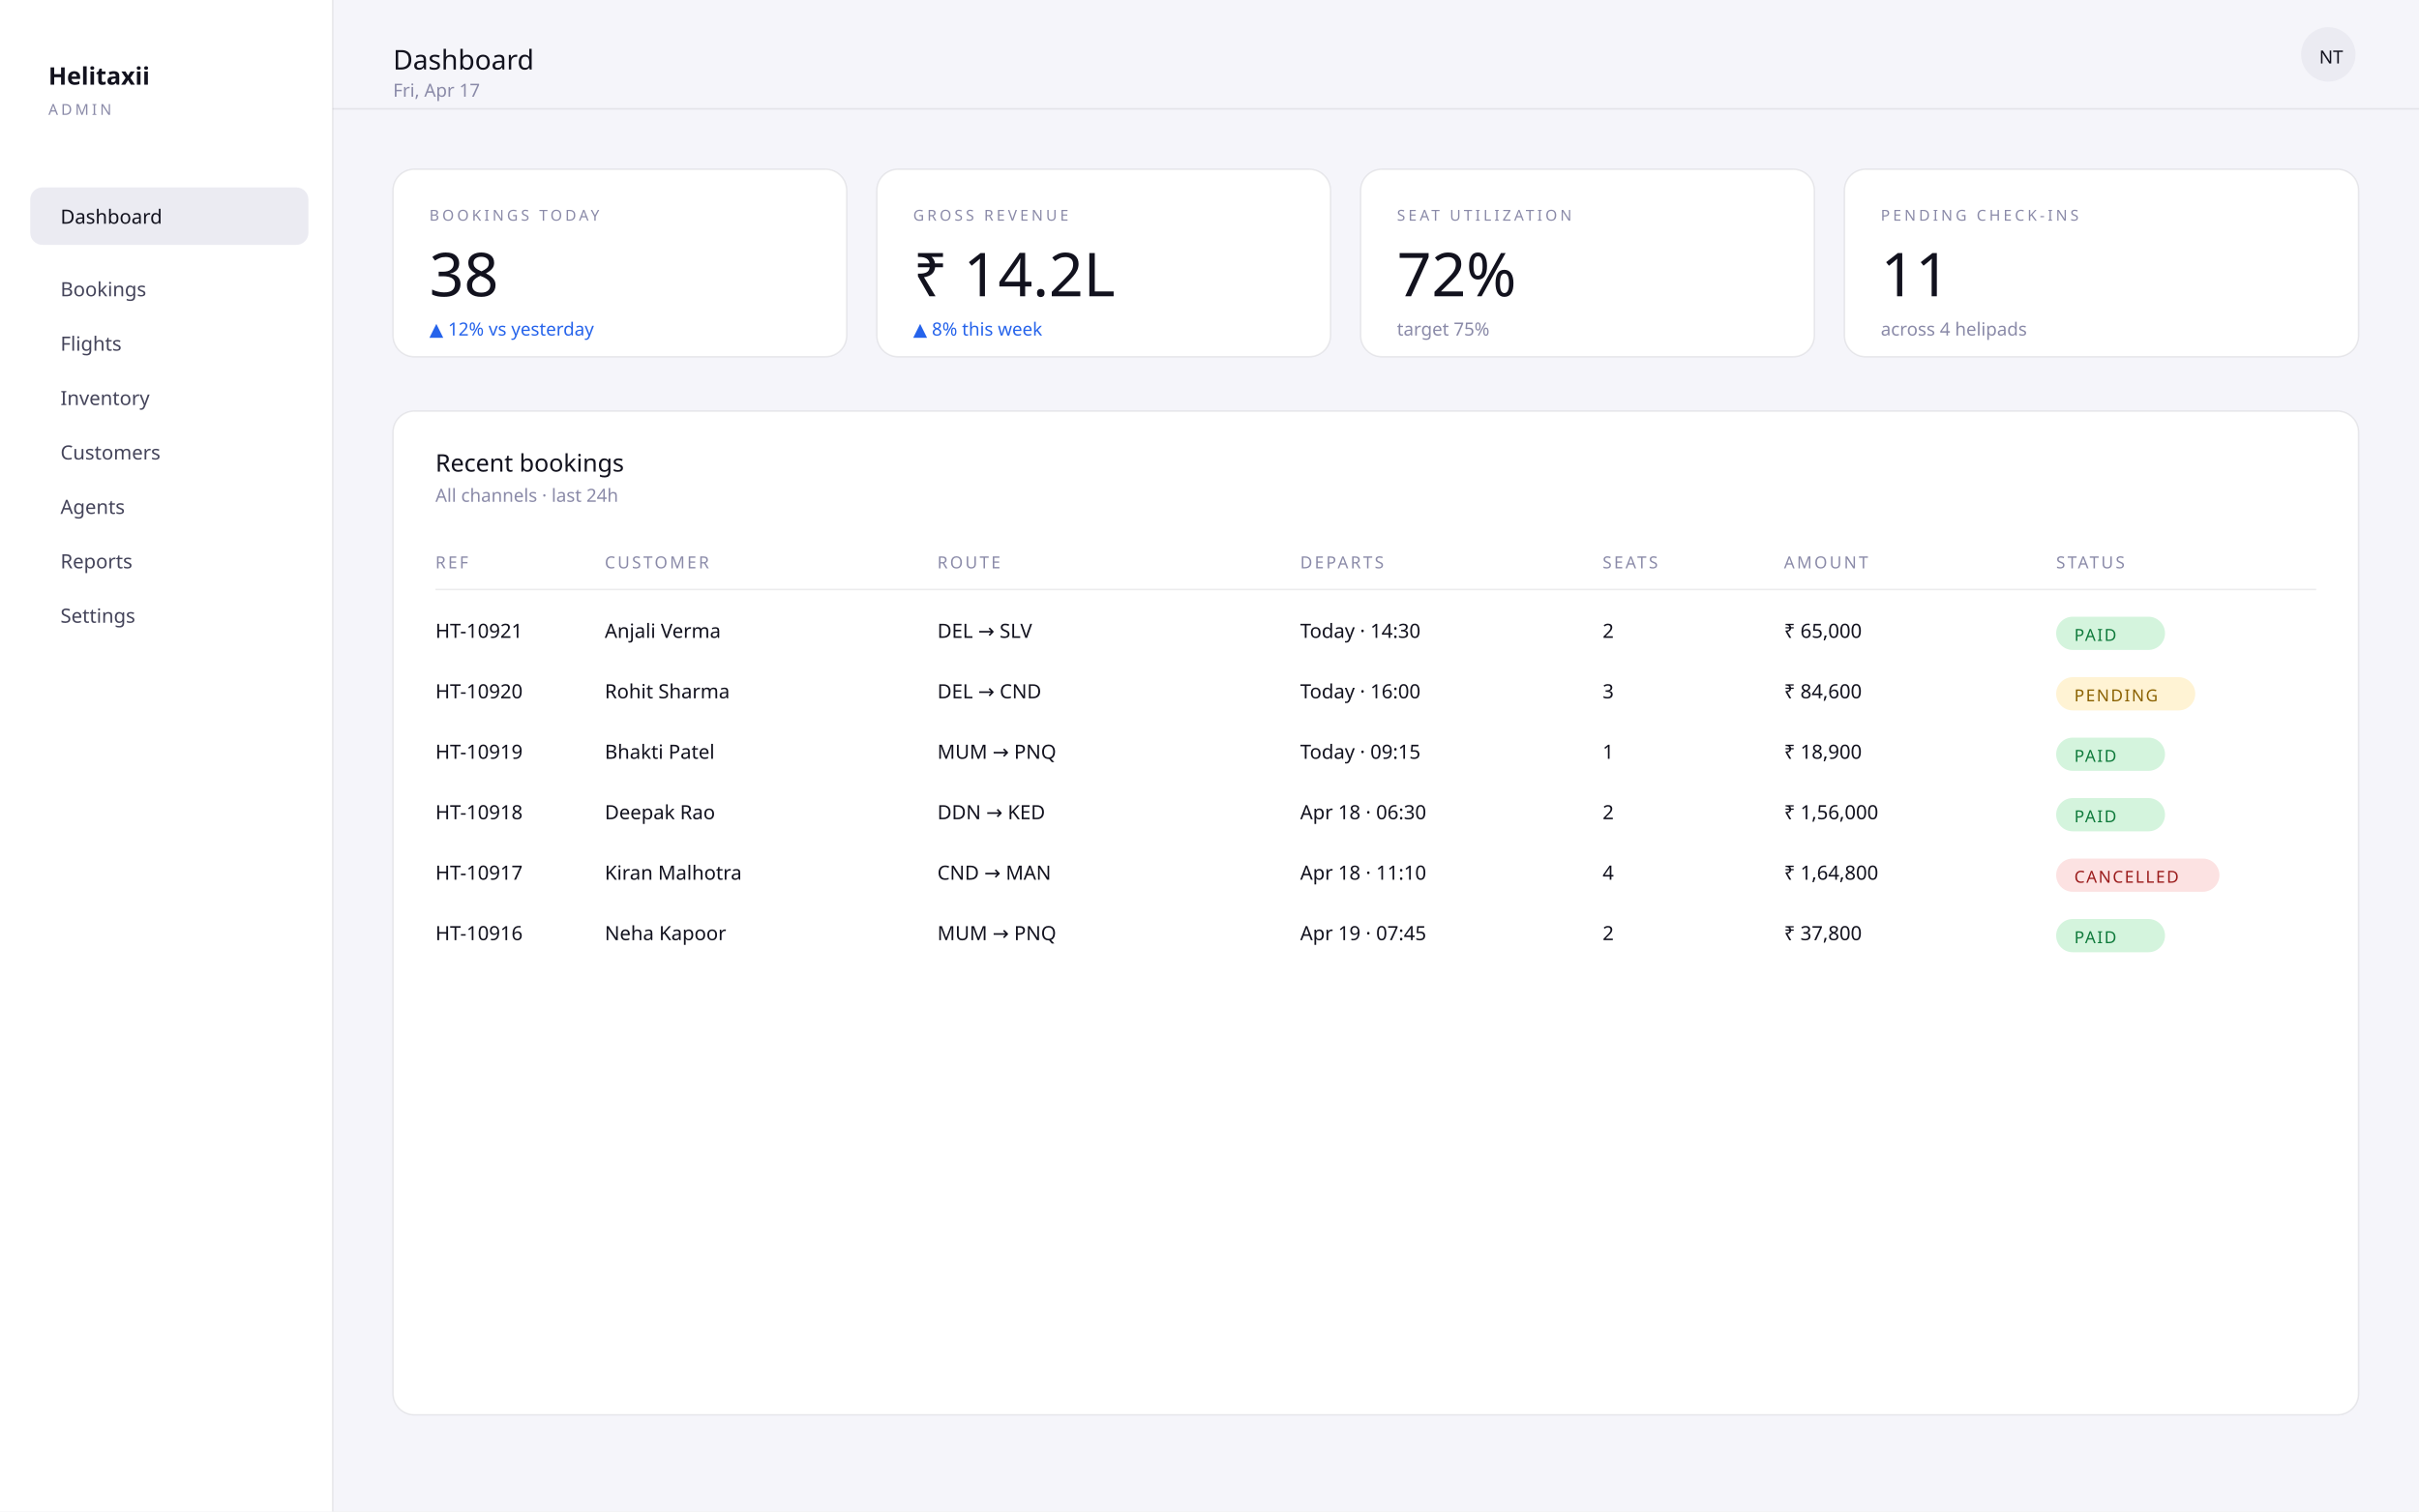
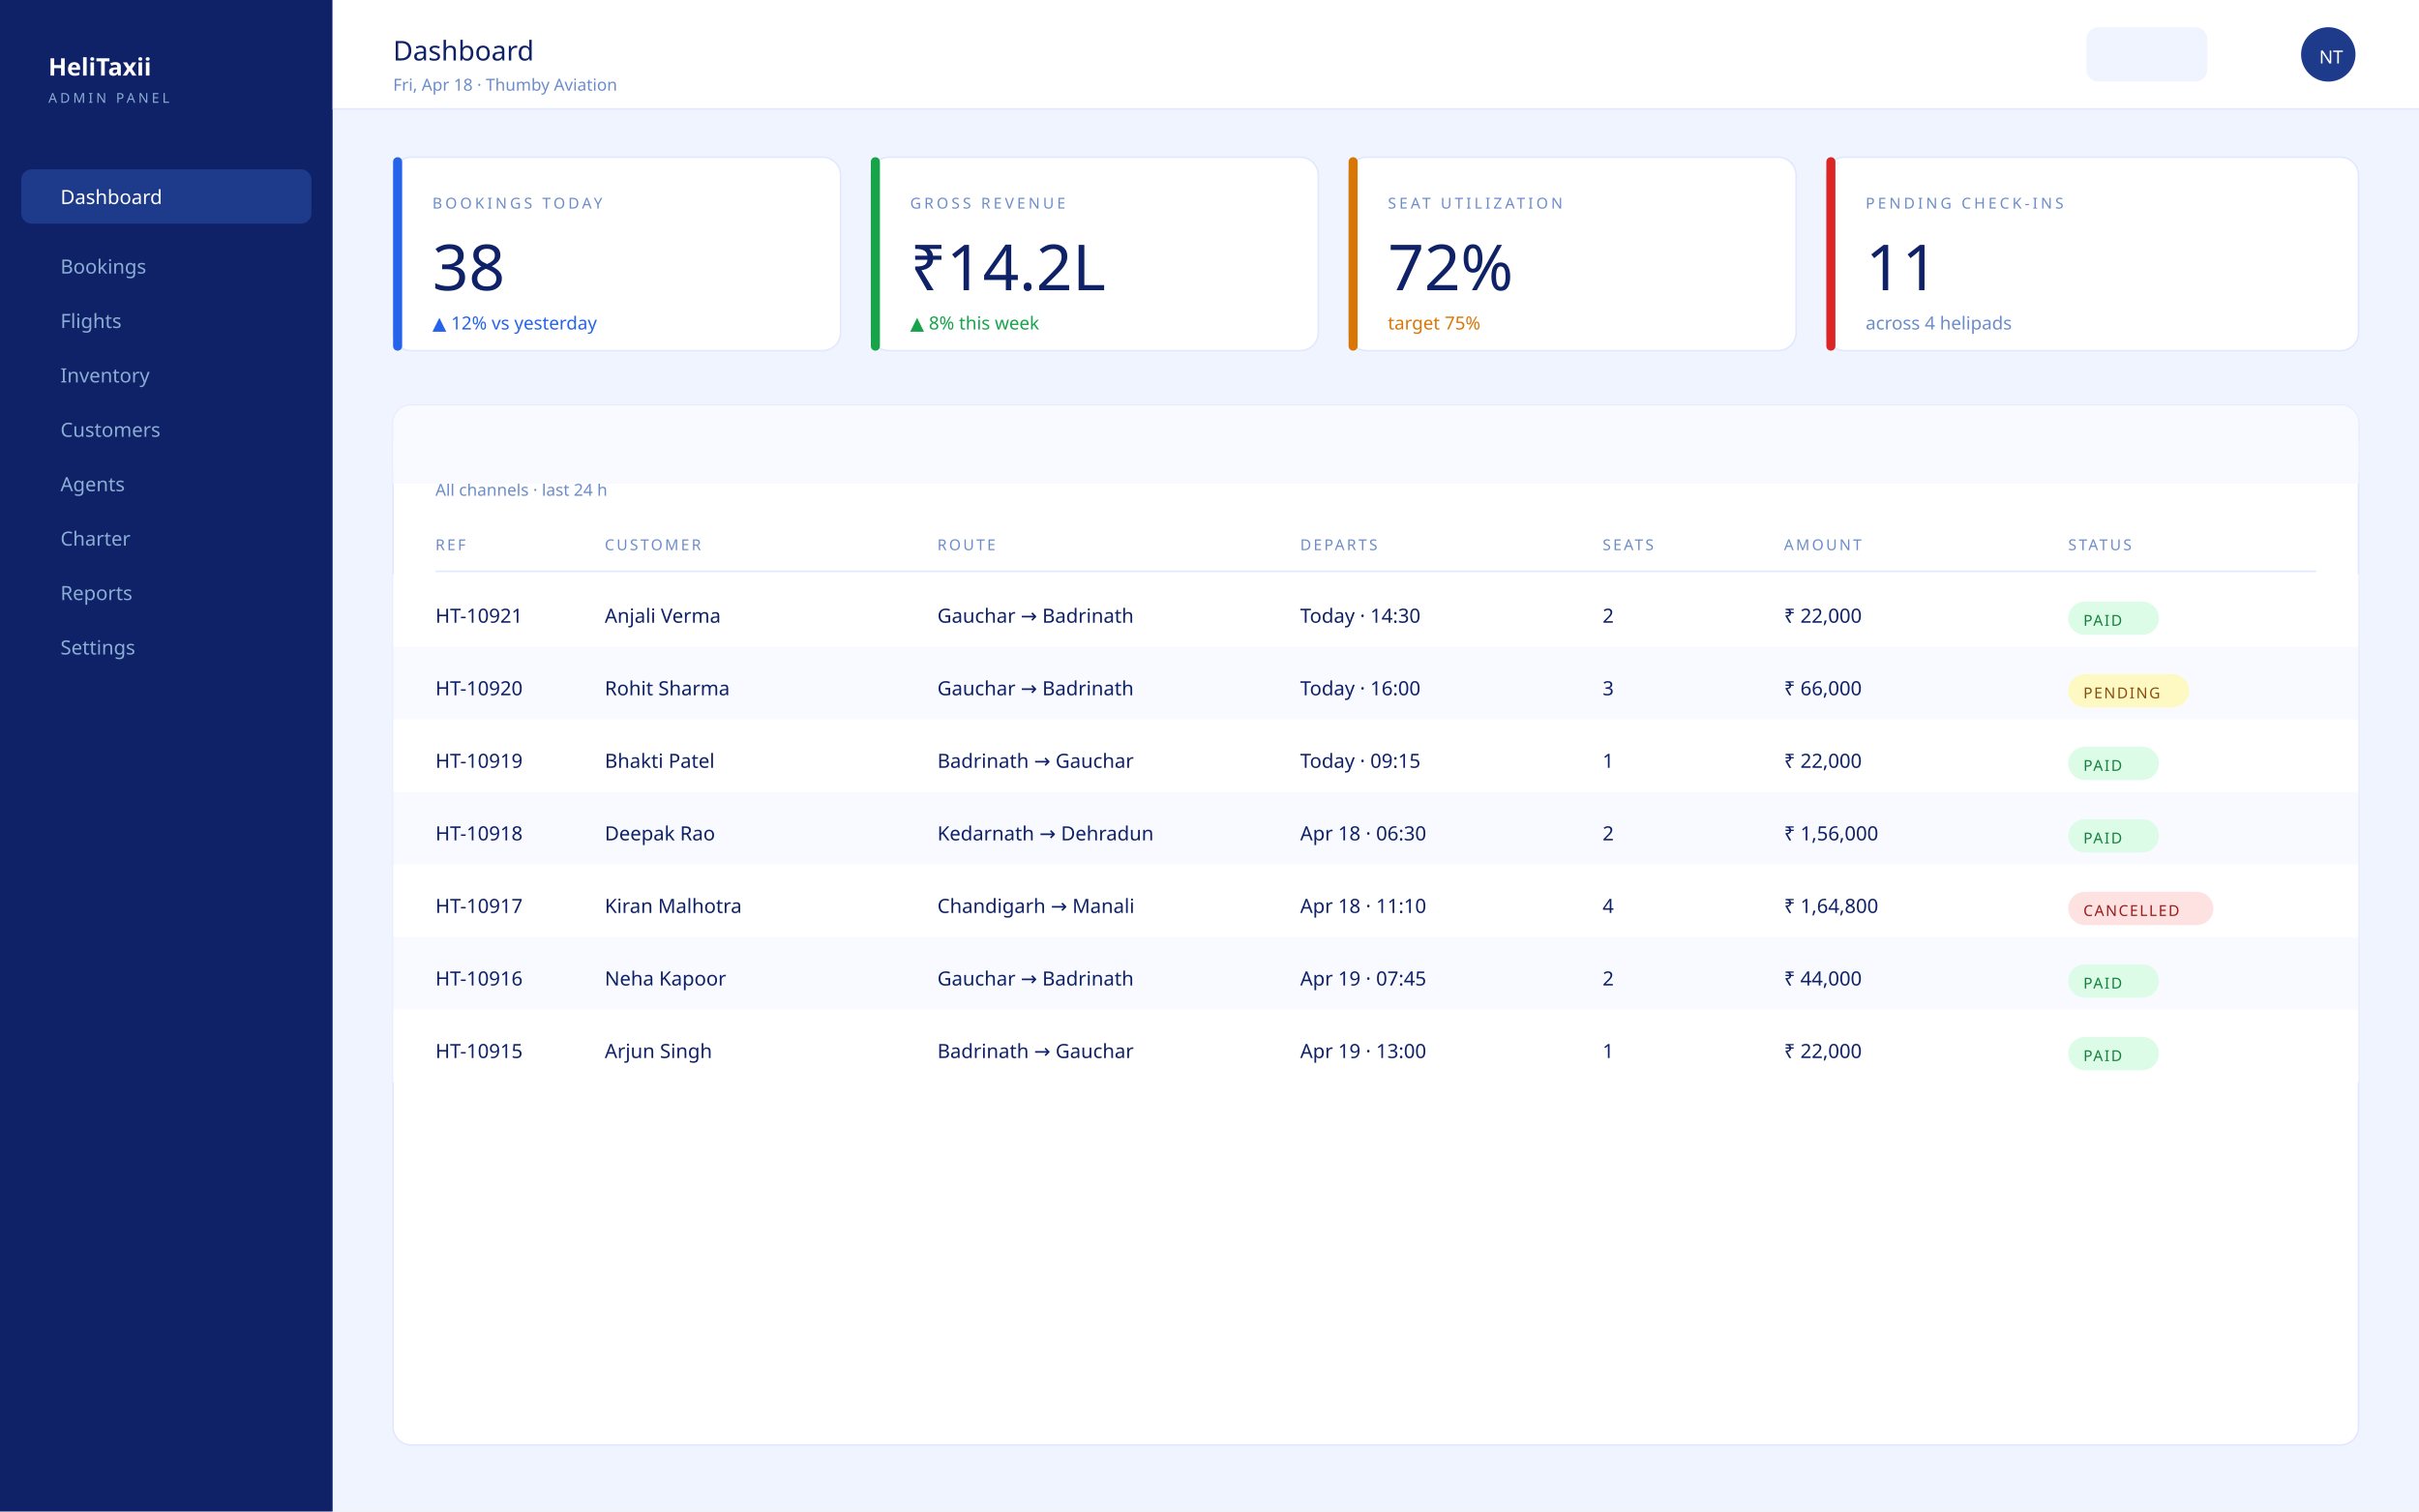
<svg xmlns="http://www.w3.org/2000/svg" viewBox="0 0 1600 1000" font-family="ui-sans-serif, system-ui, sans-serif">
-   <rect width="1600" height="1000" fill="#F5F5FA" />
-   <rect x="0" y="0" width="220" height="1000" fill="#FFFFFF" />
-   <line x1="220" y1="0" x2="220" y2="1000" stroke="#12121E" stroke-opacity="0.08" />
-   <text x="32" y="56" font-size="16" font-weight="600" fill="#12121E">Helitaxii</text>
-   <text x="32" y="76" font-size="10" letter-spacing="2" fill="#8A8AA8">ADMIN</text>
-   <g fill="#44445A" font-size="13">
-     <rect x="20" y="124" width="184" height="38" rx="8" fill="#EBEBF2" />
-     <text x="40" y="148" fill="#12121E" font-weight="500">Dashboard</text>
-     <text x="40" y="196" fill="#44445A">Bookings</text>
-     <text x="40" y="232" fill="#44445A">Flights</text>
-     <text x="40" y="268" fill="#44445A">Inventory</text>
-     <text x="40" y="304" fill="#44445A">Customers</text>
-     <text x="40" y="340" fill="#44445A">Agents</text>
-     <text x="40" y="376" fill="#44445A">Reports</text>
-     <text x="40" y="412" fill="#44445A">Settings</text>
+   <rect width="1600" height="1000" fill="#F0F4FF" />
+   <rect x="0" y="0" width="220" height="1000" fill="#0F2167" />
+   <text x="32" y="50" font-size="16" font-weight="600" fill="#FFFFFF">HeliTaxii</text>
+   <text x="32" y="68" font-size="9" letter-spacing="2" fill="#8BAED4">ADMIN PANEL</text>
+   <g font-size="13">
+     <rect x="14" y="112" width="192" height="36" rx="7" fill="#1E3A8A" />
+     <text x="40" y="135" fill="#FFFFFF" font-weight="500">Dashboard</text>
+     <text x="40" y="181" fill="#8BAED4">Bookings</text>
+     <text x="40" y="217" fill="#8BAED4">Flights</text>
+     <text x="40" y="253" fill="#8BAED4">Inventory</text>
+     <text x="40" y="289" fill="#8BAED4">Customers</text>
+     <text x="40" y="325" fill="#8BAED4">Agents</text>
+     <text x="40" y="361" fill="#8BAED4">Charter</text>
+     <text x="40" y="397" fill="#8BAED4">Reports</text>
+     <text x="40" y="433" fill="#8BAED4">Settings</text>
  </g>
-   <line x1="220" y1="72" x2="1600" y2="72" stroke="#12121E" stroke-opacity="0.08" />
-   <text x="260" y="46" font-size="18" font-weight="500" fill="#12121E">Dashboard</text>
-   <text x="260" y="64" font-size="12" fill="#8A8AA8">Fri, Apr 17</text>
-   <circle cx="1540" cy="36" r="18" fill="#EBEBF2" />
-   <text x="1534" y="42" font-size="12" fill="#12121E">NT</text>
+   <rect x="220" y="0" width="1380" height="72" fill="#FFFFFF" />
+   <line x1="220" y1="72" x2="1600" y2="72" stroke="#E0E7FF" stroke-width="1" />
+   <text x="260" y="40" font-size="18" font-weight="500" fill="#0F2167">Dashboard</text>
+   <text x="260" y="60" font-size="11" fill="#6B8CC9">Fri, Apr 18 · Thumby Aviation</text>
+   <rect x="1380" y="18" width="80" height="36" rx="8" fill="#F0F4FF" />
+   <circle cx="1540" cy="36" r="18" fill="#1E3A8A" />
+   <text x="1534" y="42" font-size="12" fill="#FFFFFF">NT</text>
  <g>
-     <rect x="260" y="112" width="300" height="124" rx="14" fill="#FFFFFF" stroke="#12121E" stroke-opacity="0.08" />
-     <text x="284" y="146" font-size="10" letter-spacing="2" fill="#8A8AA8">BOOKINGS TODAY</text>
-     <text x="284" y="196" font-size="40" font-weight="300" fill="#12121E">38</text>
-     <text x="284" y="222" font-size="12" fill="#2563EB">▲ 12% vs yesterday</text>
-     <rect x="580" y="112" width="300" height="124" rx="14" fill="#FFFFFF" stroke="#12121E" stroke-opacity="0.08" />
-     <text x="604" y="146" font-size="10" letter-spacing="2" fill="#8A8AA8">GROSS REVENUE</text>
-     <text x="604" y="196" font-size="40" font-weight="300" fill="#12121E">₹ 14.2L</text>
-     <text x="604" y="222" font-size="12" fill="#2563EB">▲ 8% this week</text>
-     <rect x="900" y="112" width="300" height="124" rx="14" fill="#FFFFFF" stroke="#12121E" stroke-opacity="0.08" />
-     <text x="924" y="146" font-size="10" letter-spacing="2" fill="#8A8AA8">SEAT UTILIZATION</text>
-     <text x="924" y="196" font-size="40" font-weight="300" fill="#12121E">72%</text>
-     <text x="924" y="222" font-size="12" fill="#8A8AA8">target 75%</text>
-     <rect x="1220" y="112" width="340" height="124" rx="14" fill="#FFFFFF" stroke="#12121E" stroke-opacity="0.08" />
-     <text x="1244" y="146" font-size="10" letter-spacing="2" fill="#8A8AA8">PENDING CHECK-INS</text>
-     <text x="1244" y="196" font-size="40" font-weight="300" fill="#12121E">11</text>
-     <text x="1244" y="222" font-size="12" fill="#8A8AA8">across 4 helipads</text>
+     <rect x="260" y="104" width="296" height="128" rx="12" fill="#FFFFFF" stroke="#E0E7FF" stroke-width="1" />
+     <rect x="260" y="104" width="6" height="128" rx="3" fill="#2563EB" />
+     <text x="286" y="138" font-size="10" letter-spacing="2" fill="#6B8CC9">BOOKINGS TODAY</text>
+     <text x="286" y="192" font-size="42" font-weight="300" fill="#0F2167">38</text>
+     <text x="286" y="218" font-size="12" fill="#2563EB">▲ 12% vs yesterday</text>
  </g>
-   <rect x="260" y="272" width="1300" height="664" rx="14" fill="#FFFFFF" stroke="#12121E" stroke-opacity="0.08" />
-   <text x="288" y="312" font-size="16" fill="#12121E" font-weight="500">Recent bookings</text>
-   <text x="288" y="332" font-size="12" fill="#8A8AA8">All channels · last 24h</text>
-   <g font-size="11" letter-spacing="1.5" fill="#8A8AA8">
-     <text x="288" y="376">REF</text>
-     <text x="400" y="376">CUSTOMER</text>
-     <text x="620" y="376">ROUTE</text>
-     <text x="860" y="376">DEPARTS</text>
-     <text x="1060" y="376">SEATS</text>
-     <text x="1180" y="376">AMOUNT</text>
-     <text x="1360" y="376">STATUS</text>
+   <g>
+     <rect x="576" y="104" width="296" height="128" rx="12" fill="#FFFFFF" stroke="#E0E7FF" stroke-width="1" />
+     <rect x="576" y="104" width="6" height="128" rx="3" fill="#16A34A" />
+     <text x="602" y="138" font-size="10" letter-spacing="2" fill="#6B8CC9">GROSS REVENUE</text>
+     <text x="602" y="192" font-size="42" font-weight="300" fill="#0F2167">₹14.2L</text>
+     <text x="602" y="218" font-size="12" fill="#16A34A">▲ 8% this week</text>
  </g>
-   <line x1="288" y1="390" x2="1532" y2="390" stroke="#12121E" stroke-opacity="0.08" />
-   <g fill="#12121E" font-size="13">
-     <text x="288" y="422">HT-10921</text>
-     <text x="400" y="422">Anjali Verma</text>
-     <text x="620" y="422">DEL → SLV</text>
-     <text x="860" y="422">Today · 14:30</text>
-     <text x="1060" y="422">2</text>
-     <text x="1180" y="422">₹ 65,000</text>
-     <rect x="1360" y="408" width="72" height="22" rx="11" fill="#D4F4DD" />
-     <text x="1372" y="424" font-size="11" fill="#0F7A3B" letter-spacing="1">PAID</text>
-     <text x="288" y="462">HT-10920</text>
-     <text x="400" y="462">Rohit Sharma</text>
-     <text x="620" y="462">DEL → CND</text>
-     <text x="860" y="462">Today · 16:00</text>
-     <text x="1060" y="462">3</text>
-     <text x="1180" y="462">₹ 84,600</text>
-     <rect x="1360" y="448" width="92" height="22" rx="11" fill="#FFF3D4" />
-     <text x="1372" y="464" font-size="11" fill="#8A6100" letter-spacing="1">PENDING</text>
-     <text x="288" y="502">HT-10919</text>
-     <text x="400" y="502">Bhakti Patel</text>
-     <text x="620" y="502">MUM → PNQ</text>
-     <text x="860" y="502">Today · 09:15</text>
-     <text x="1060" y="502">1</text>
-     <text x="1180" y="502">₹ 18,900</text>
-     <rect x="1360" y="488" width="72" height="22" rx="11" fill="#D4F4DD" />
-     <text x="1372" y="504" font-size="11" fill="#0F7A3B" letter-spacing="1">PAID</text>
-     <text x="288" y="542">HT-10918</text>
-     <text x="400" y="542">Deepak Rao</text>
-     <text x="620" y="542">DDN → KED</text>
-     <text x="860" y="542">Apr 18 · 06:30</text>
-     <text x="1060" y="542">2</text>
-     <text x="1180" y="542">₹ 1,56,000</text>
-     <rect x="1360" y="528" width="72" height="22" rx="11" fill="#D4F4DD" />
-     <text x="1372" y="544" font-size="11" fill="#0F7A3B" letter-spacing="1">PAID</text>
-     <text x="288" y="582">HT-10917</text>
-     <text x="400" y="582">Kiran Malhotra</text>
-     <text x="620" y="582">CND → MAN</text>
-     <text x="860" y="582">Apr 18 · 11:10</text>
-     <text x="1060" y="582">4</text>
-     <text x="1180" y="582">₹ 1,64,800</text>
-     <rect x="1360" y="568" width="108" height="22" rx="11" fill="#FCE2E2" />
-     <text x="1372" y="584" font-size="11" fill="#9A1B1B" letter-spacing="1">CANCELLED</text>
-     <text x="288" y="622">HT-10916</text>
-     <text x="400" y="622">Neha Kapoor</text>
-     <text x="620" y="622">MUM → PNQ</text>
-     <text x="860" y="622">Apr 19 · 07:45</text>
-     <text x="1060" y="622">2</text>
-     <text x="1180" y="622">₹ 37,800</text>
-     <rect x="1360" y="608" width="72" height="22" rx="11" fill="#D4F4DD" />
-     <text x="1372" y="624" font-size="11" fill="#0F7A3B" letter-spacing="1">PAID</text>
+   <g>
+     <rect x="892" y="104" width="296" height="128" rx="12" fill="#FFFFFF" stroke="#E0E7FF" stroke-width="1" />
+     <rect x="892" y="104" width="6" height="128" rx="3" fill="#D97706" />
+     <text x="918" y="138" font-size="10" letter-spacing="2" fill="#6B8CC9">SEAT UTILIZATION</text>
+     <text x="918" y="192" font-size="42" font-weight="300" fill="#0F2167">72%</text>
+     <text x="918" y="218" font-size="12" fill="#D97706">target 75%</text>
+   </g>
+   <g>
+     <rect x="1208" y="104" width="352" height="128" rx="12" fill="#FFFFFF" stroke="#E0E7FF" stroke-width="1" />
+     <rect x="1208" y="104" width="6" height="128" rx="3" fill="#DC2626" />
+     <text x="1234" y="138" font-size="10" letter-spacing="2" fill="#6B8CC9">PENDING CHECK-INS</text>
+     <text x="1234" y="192" font-size="42" font-weight="300" fill="#0F2167">11</text>
+     <text x="1234" y="218" font-size="12" fill="#6B8CC9">across 4 helipads</text>
+   </g>
+   <rect x="260" y="268" width="1300" height="688" rx="12" fill="#FFFFFF" stroke="#E0E7FF" stroke-width="1" />
+   <text x="288" y="308" font-size="16" fill="#0F2167" font-weight="500">Recent Bookings</text>
+   <text x="288" y="328" font-size="11" fill="#6B8CC9">All channels · last 24 h</text>
+   <rect x="260" y="268" width="1300" height="52" rx="12" fill="#F8FAFF" />
+   <rect x="260" y="292" width="1300" height="28" fill="#F8FAFF" />
+   <g font-size="10" letter-spacing="1.5" fill="#6B8CC9">
+     <text x="288" y="364">REF</text>
+     <text x="400" y="364">CUSTOMER</text>
+     <text x="620" y="364">ROUTE</text>
+     <text x="860" y="364">DEPARTS</text>
+     <text x="1060" y="364">SEATS</text>
+     <text x="1180" y="364">AMOUNT</text>
+     <text x="1368" y="364">STATUS</text>
+   </g>
+   <line x1="288" y1="378" x2="1532" y2="378" stroke="#E0E7FF" stroke-width="1" />
+   <g fill="#0F2167" font-size="13">
+     <rect x="260" y="380" width="1300" height="48" fill="#FFFFFF" />
+     <text x="288" y="412">HT-10921</text>
+     <text x="400" y="412">Anjali Verma</text>
+     <text x="620" y="412">Gauchar → Badrinath</text>
+     <text x="860" y="412">Today · 14:30</text>
+     <text x="1060" y="412">2</text>
+     <text x="1180" y="412">₹ 22,000</text>
+     <rect x="1368" y="398" width="60" height="22" rx="11" fill="#DCFCE7" />
+     <text x="1378" y="414" font-size="10" fill="#15803D" letter-spacing="1">PAID</text>
+     <rect x="260" y="428" width="1300" height="48" fill="#F8FAFF" />
+     <text x="288" y="460">HT-10920</text>
+     <text x="400" y="460">Rohit Sharma</text>
+     <text x="620" y="460">Gauchar → Badrinath</text>
+     <text x="860" y="460">Today · 16:00</text>
+     <text x="1060" y="460">3</text>
+     <text x="1180" y="460">₹ 66,000</text>
+     <rect x="1368" y="446" width="80" height="22" rx="11" fill="#FEF9C3" />
+     <text x="1378" y="462" font-size="10" fill="#854D0E" letter-spacing="1">PENDING</text>
+     <rect x="260" y="476" width="1300" height="48" fill="#FFFFFF" />
+     <text x="288" y="508">HT-10919</text>
+     <text x="400" y="508">Bhakti Patel</text>
+     <text x="620" y="508">Badrinath → Gauchar</text>
+     <text x="860" y="508">Today · 09:15</text>
+     <text x="1060" y="508">1</text>
+     <text x="1180" y="508">₹ 22,000</text>
+     <rect x="1368" y="494" width="60" height="22" rx="11" fill="#DCFCE7" />
+     <text x="1378" y="510" font-size="10" fill="#15803D" letter-spacing="1">PAID</text>
+     <rect x="260" y="524" width="1300" height="48" fill="#F8FAFF" />
+     <text x="288" y="556">HT-10918</text>
+     <text x="400" y="556">Deepak Rao</text>
+     <text x="620" y="556">Kedarnath → Dehradun</text>
+     <text x="860" y="556">Apr 18 · 06:30</text>
+     <text x="1060" y="556">2</text>
+     <text x="1180" y="556">₹ 1,56,000</text>
+     <rect x="1368" y="542" width="60" height="22" rx="11" fill="#DCFCE7" />
+     <text x="1378" y="558" font-size="10" fill="#15803D" letter-spacing="1">PAID</text>
+     <rect x="260" y="572" width="1300" height="48" fill="#FFFFFF" />
+     <text x="288" y="604">HT-10917</text>
+     <text x="400" y="604">Kiran Malhotra</text>
+     <text x="620" y="604">Chandigarh → Manali</text>
+     <text x="860" y="604">Apr 18 · 11:10</text>
+     <text x="1060" y="604">4</text>
+     <text x="1180" y="604">₹ 1,64,800</text>
+     <rect x="1368" y="590" width="96" height="22" rx="11" fill="#FEE2E2" />
+     <text x="1378" y="606" font-size="10" fill="#991B1B" letter-spacing="1">CANCELLED</text>
+     <rect x="260" y="620" width="1300" height="48" fill="#F8FAFF" />
+     <text x="288" y="652">HT-10916</text>
+     <text x="400" y="652">Neha Kapoor</text>
+     <text x="620" y="652">Gauchar → Badrinath</text>
+     <text x="860" y="652">Apr 19 · 07:45</text>
+     <text x="1060" y="652">2</text>
+     <text x="1180" y="652">₹ 44,000</text>
+     <rect x="1368" y="638" width="60" height="22" rx="11" fill="#DCFCE7" />
+     <text x="1378" y="654" font-size="10" fill="#15803D" letter-spacing="1">PAID</text>
+     <rect x="260" y="668" width="1300" height="48" fill="#FFFFFF" />
+     <text x="288" y="700">HT-10915</text>
+     <text x="400" y="700">Arjun Singh</text>
+     <text x="620" y="700">Badrinath → Gauchar</text>
+     <text x="860" y="700">Apr 19 · 13:00</text>
+     <text x="1060" y="700">1</text>
+     <text x="1180" y="700">₹ 22,000</text>
+     <rect x="1368" y="686" width="60" height="22" rx="11" fill="#DCFCE7" />
+     <text x="1378" y="702" font-size="10" fill="#15803D" letter-spacing="1">PAID</text>
  </g>
</svg>
